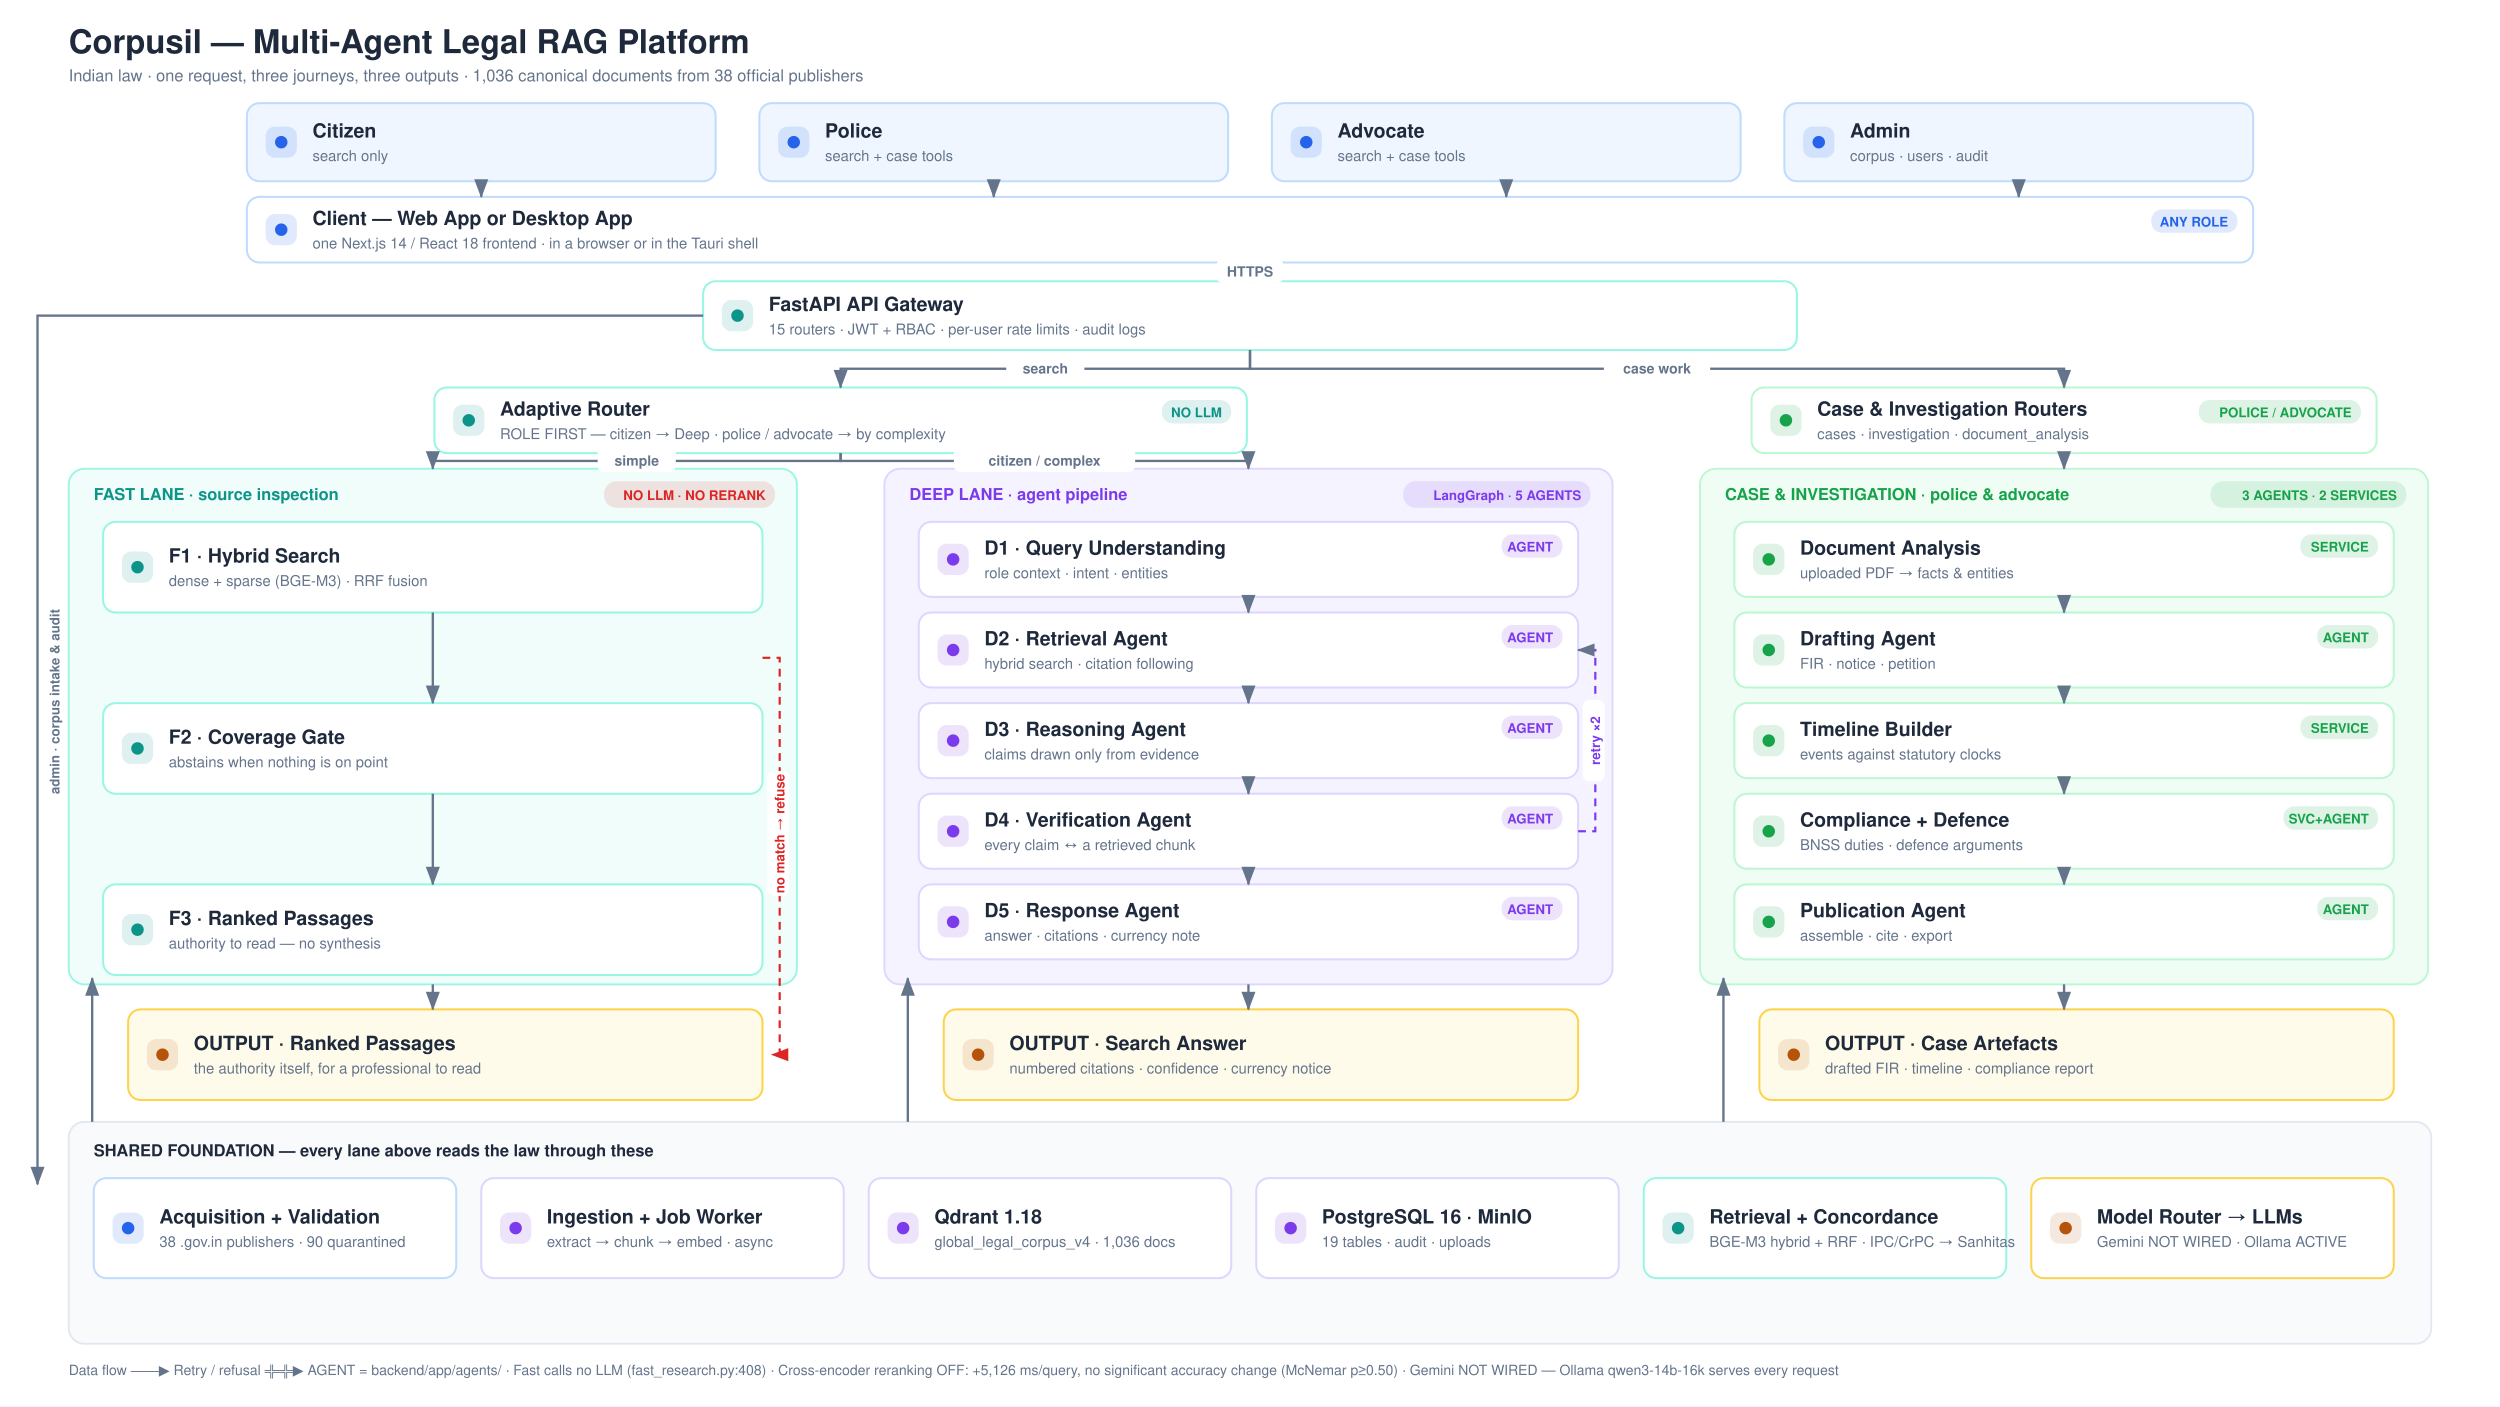
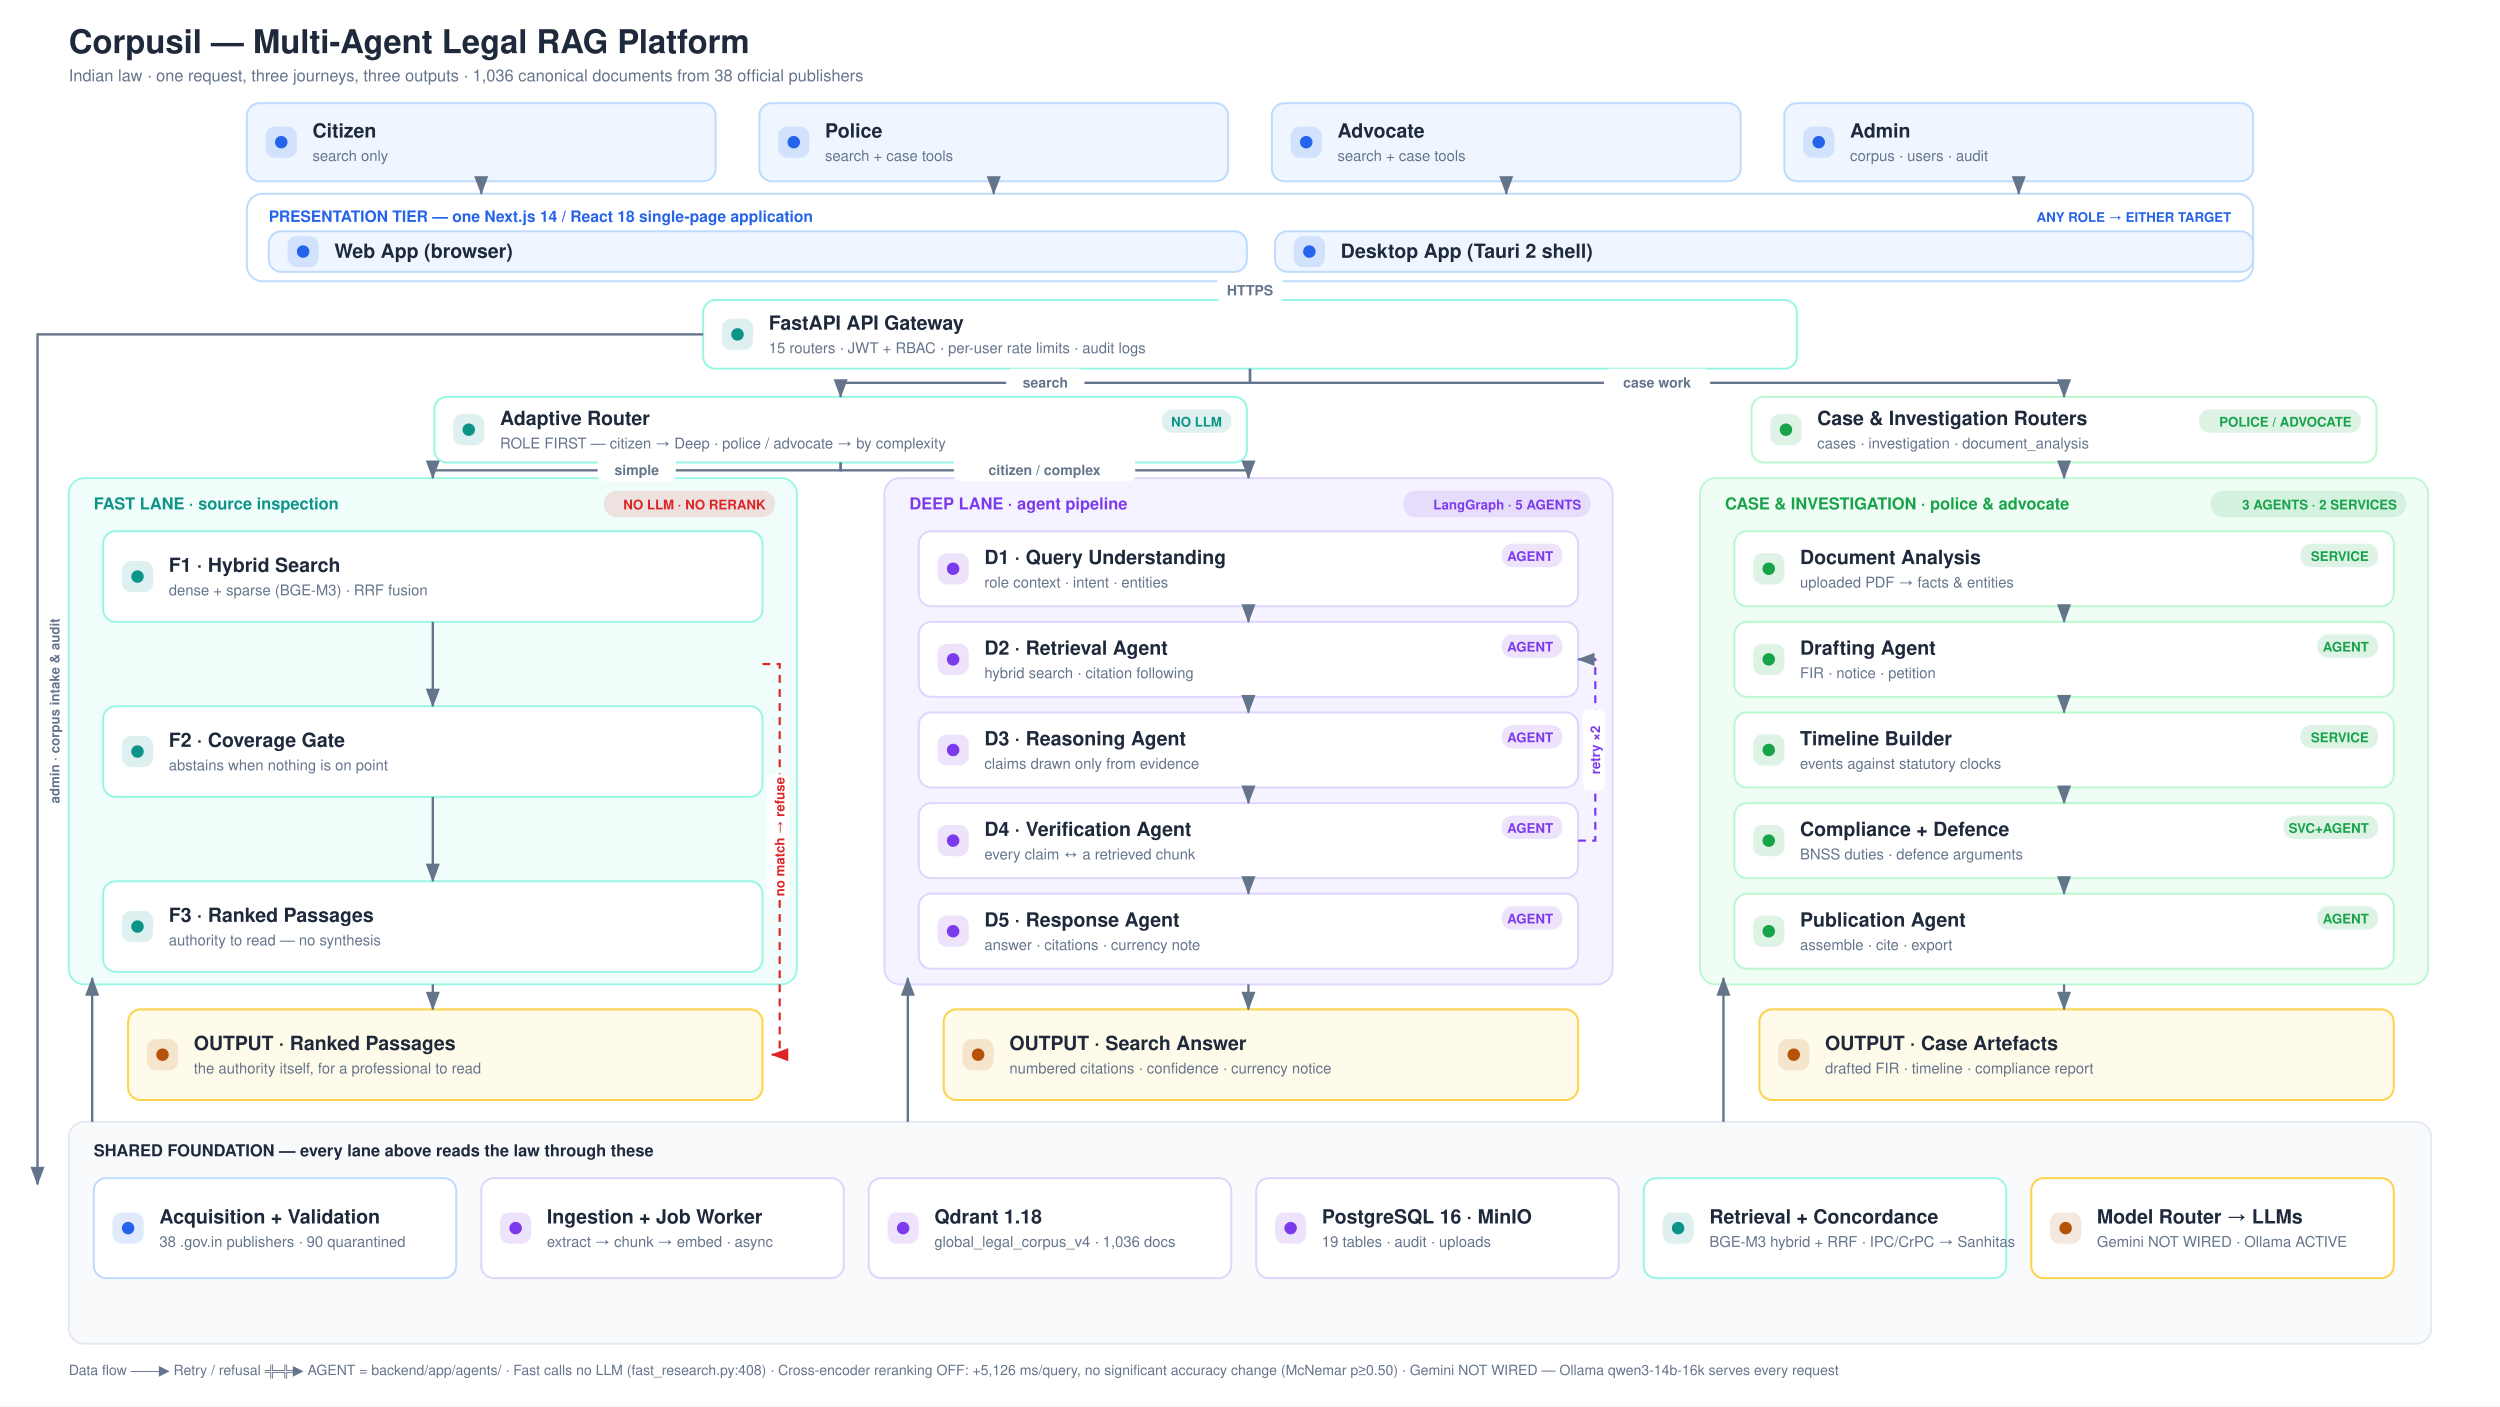
<svg xmlns="http://www.w3.org/2000/svg" width="1600" height="900" viewBox="0 0 1600 900" font-family="ui-sans-serif,Segoe UI,Helvetica,Arial,sans-serif">
  <defs>
    <marker id="a" markerWidth="8" markerHeight="6" refX="7.5" refY="3" orient="auto">
      <path d="M0,0 L8,3 L0,6 z" fill="#64748b" />
    </marker>
    <marker id="ar" markerWidth="8" markerHeight="6" refX="7.5" refY="3" orient="auto">
      <path d="M0,0 L8,3 L0,6 z" fill="#dc2626" />
    </marker>
  </defs>
  <rect width="1600" height="900" fill="#ffffff" />
  <text x="44" y="34" font-size="21" fill="#1e293b" font-weight="800">Corpusil — Multi-Agent Legal RAG Platform</text>
  <text x="44" y="52" font-size="10.5" fill="#64748b">Indian law · one request, three journeys, three outputs · 1,036 canonical documents from 38 official publishers</text>
  <rect x="158" y="66" width="300" height="50" rx="8" fill="#eff6ff" stroke="#bfdbfe" stroke-width="1.3" />
  <rect x="170" y="81" width="20" height="20" rx="6" fill="#2563eb22" stroke="none" stroke-width="1" />
  <circle cx="180" cy="91" r="4" fill="#2563eb" />
  <text x="200" y="88" font-size="12.5" fill="#1e293b" font-weight="700">Citizen</text>
  <text x="200" y="103" font-size="9.5" fill="#64748b">search only</text>
  <rect x="486" y="66" width="300" height="50" rx="8" fill="#eff6ff" stroke="#bfdbfe" stroke-width="1.3" />
  <rect x="498" y="81" width="20" height="20" rx="6" fill="#2563eb22" stroke="none" stroke-width="1" />
  <circle cx="508" cy="91" r="4" fill="#2563eb" />
  <text x="528" y="88" font-size="12.5" fill="#1e293b" font-weight="700">Police</text>
  <text x="528" y="103" font-size="9.5" fill="#64748b">search + case tools</text>
  <rect x="814" y="66" width="300" height="50" rx="8" fill="#eff6ff" stroke="#bfdbfe" stroke-width="1.3" />
  <rect x="826" y="81" width="20" height="20" rx="6" fill="#2563eb22" stroke="none" stroke-width="1" />
  <circle cx="836" cy="91" r="4" fill="#2563eb" />
  <text x="856" y="88" font-size="12.5" fill="#1e293b" font-weight="700">Advocate</text>
  <text x="856" y="103" font-size="9.5" fill="#64748b">search + case tools</text>
  <rect x="1142" y="66" width="300" height="50" rx="8" fill="#eff6ff" stroke="#bfdbfe" stroke-width="1.3" />
  <rect x="1154" y="81" width="20" height="20" rx="6" fill="#2563eb22" stroke="none" stroke-width="1" />
  <circle cx="1164" cy="91" r="4" fill="#2563eb" />
  <text x="1184" y="88" font-size="12.5" fill="#1e293b" font-weight="700">Admin</text>
  <text x="1184" y="103" font-size="9.5" fill="#64748b">corpus · users · audit</text>
-   <rect x="158" y="126" width="1284" height="42" rx="8" fill="#fff" stroke="#bfdbfe" stroke-width="1.3" />
-   <rect x="170" y="137" width="20" height="20" rx="6" fill="#2563eb22" stroke="none" stroke-width="1" />
-   <circle cx="180" cy="147" r="4" fill="#2563eb" />
-   <text x="200" y="144" font-size="12.5" fill="#1e293b" font-weight="700">Client — Web App  or  Desktop App</text>
-   <text x="200" y="159" font-size="9.5" fill="#64748b">one Next.js 14 / React 18 frontend · in a browser or in the Tauri shell</text>
-   <rect x="1376.8" y="134" width="55.2" height="15" rx="7" fill="#2563eb22" stroke="none" stroke-width="1" />
-   <text x="1426" y="145" font-size="8.5" fill="#2563eb" font-weight="700" text-anchor="end">ANY ROLE</text>
-   <path d="M308,116 L308,126" stroke="#64748b" stroke-width="1.5" fill="none" marker-end="url(#a)" />
-   <path d="M636,116 L636,126" stroke="#64748b" stroke-width="1.5" fill="none" marker-end="url(#a)" />
-   <path d="M964,116 L964,126" stroke="#64748b" stroke-width="1.5" fill="none" marker-end="url(#a)" />
-   <path d="M1292,116 L1292,126" stroke="#64748b" stroke-width="1.5" fill="none" marker-end="url(#a)" />
-   <rect x="450" y="180" width="700" height="44" rx="8" fill="#fff" stroke="#99f6e4" stroke-width="1.3" />
-   <rect x="462" y="192" width="20" height="20" rx="6" fill="#0d948822" stroke="none" stroke-width="1" />
-   <circle cx="472" cy="202" r="4" fill="#0d9488" />
-   <text x="492" y="199" font-size="12.5" fill="#1e293b" font-weight="700">FastAPI API Gateway</text>
-   <text x="492" y="214" font-size="9.5" fill="#64748b">15 routers · JWT + RBAC · per-user rate limits · audit logs</text>
-   <path d="M800,168 L800,180" stroke="#64748b" stroke-width="1.5" fill="none" marker-end="url(#a)" />
-   <rect x="778.5" y="166" width="43" height="15" rx="4" fill="#fff" stroke="none" stroke-width="1" />
-   <text x="800" y="177" font-size="9" fill="#64748b" font-weight="600" text-anchor="middle">HTTPS</text>
-   <rect x="278" y="248" width="520" height="42" rx="8" fill="#fff" stroke="#99f6e4" stroke-width="1.3" />
-   <rect x="290" y="259" width="20" height="20" rx="6" fill="#0d948822" stroke="none" stroke-width="1" />
-   <circle cx="300" cy="269" r="4" fill="#0d9488" />
-   <text x="320" y="266" font-size="12.5" fill="#1e293b" font-weight="700">Adaptive Router</text>
-   <text x="320" y="281" font-size="9.5" fill="#64748b">ROLE FIRST — citizen → Deep · police / advocate → by complexity</text>
-   <rect x="743.6" y="256" width="44.4" height="15" rx="7" fill="#0d948822" stroke="none" stroke-width="1" />
-   <text x="782" y="267" font-size="8.5" fill="#0d9488" font-weight="700" text-anchor="end">NO LLM</text>
-   <rect x="1121" y="248" width="400" height="42" rx="8" fill="#fff" stroke="#bbf7d0" stroke-width="1.3" />
-   <rect x="1133" y="259" width="20" height="20" rx="6" fill="#16a34a22" stroke="none" stroke-width="1" />
-   <circle cx="1143" cy="269" r="4" fill="#16a34a" />
-   <text x="1163" y="266" font-size="12.5" fill="#1e293b" font-weight="700">Case &amp; Investigation Routers</text>
-   <text x="1163" y="281" font-size="9.5" fill="#64748b">cases · investigation · document_analysis</text>
-   <rect x="1407.2" y="256" width="103.8" height="15" rx="7" fill="#16a34a22" stroke="none" stroke-width="1" />
-   <text x="1505" y="267" font-size="8.5" fill="#16a34a" font-weight="700" text-anchor="end">POLICE / ADVOCATE</text>
-   <path d="M800,224 L800,236 L538,236 L538,248" stroke="#64748b" stroke-width="1.5" fill="none" marker-end="url(#a)" />
-   <rect x="644" y="227" width="50" height="16" rx="4" fill="#fff" stroke="none" stroke-width="1" />
-   <text x="669" y="239" font-size="9" fill="#64748b" font-weight="600" text-anchor="middle">search</text>
-   <path d="M800,224 L800,236 L1321,236 L1321,248" stroke="#64748b" stroke-width="1.5" fill="none" marker-end="url(#a)" />
-   <rect x="1026.5" y="227" width="68" height="16" rx="4" fill="#fff" stroke="none" stroke-width="1" />
-   <text x="1060.5" y="239" font-size="9" fill="#64748b" font-weight="600" text-anchor="middle">case work</text>
-   <rect x="44" y="300" width="466" height="330" rx="10" fill="#f0fdfa" stroke="#99f6e4" stroke-width="1.2" />
-   <text x="60" y="320" font-size="10.5" fill="#0d9488" font-weight="700">FAST LANE · source inspection</text>
-   <rect x="386.6" y="308" width="109.4" height="17" rx="8" fill="#dc26261f" stroke="none" stroke-width="1" />
-   <text x="490" y="320" font-size="8.5" fill="#dc2626" font-weight="700" text-anchor="end">NO LLM · NO RERANK</text>
-   <rect x="566" y="300" width="466" height="330" rx="10" fill="#f5f3ff" stroke="#ddd6fe" stroke-width="1.2" />
-   <text x="582" y="320" font-size="10.5" fill="#7c3aed" font-weight="700">DEEP LANE · agent pipeline</text>
-   <rect x="898" y="308" width="120" height="17" rx="8" fill="#7c3aed1f" stroke="none" stroke-width="1" />
-   <text x="1012" y="320" font-size="8.5" fill="#7c3aed" font-weight="700" text-anchor="end">LangGraph · 5 AGENTS</text>
-   <rect x="1088" y="300" width="466" height="330" rx="10" fill="#f0fdf4" stroke="#bbf7d0" stroke-width="1.2" />
-   <text x="1104" y="320" font-size="10.5" fill="#16a34a" font-weight="700">CASE &amp; INVESTIGATION · police &amp; advocate</text>
-   <rect x="1414.7" y="308" width="125.3" height="17" rx="8" fill="#16a34a1f" stroke="none" stroke-width="1" />
-   <text x="1534" y="320" font-size="8.5" fill="#16a34a" font-weight="700" text-anchor="end">3 AGENTS · 2 SERVICES</text>
-   <path d="M538,290 L538,295 L277,295 L277,300" stroke="#64748b" stroke-width="1.5" fill="none" marker-end="url(#a)" />
-   <rect x="382.5" y="286" width="50" height="16" rx="4" fill="#fff" stroke="none" stroke-width="1" />
-   <text x="407.5" y="298" font-size="9" fill="#64748b" font-weight="600" text-anchor="middle">simple</text>
-   <path d="M538,290 L538,295 L799,295 L799,300" stroke="#64748b" stroke-width="1.5" fill="none" marker-end="url(#a)" />
-   <rect x="610.5" y="286" width="116" height="16" rx="4" fill="#fff" stroke="none" stroke-width="1" />
-   <text x="668.5" y="298" font-size="9" fill="#64748b" font-weight="600" text-anchor="middle">citizen / complex</text>
-   <path d="M1321,290 L1321,300" stroke="#64748b" stroke-width="1.5" fill="none" marker-end="url(#a)" />
-   <rect x="66" y="334" width="422" height="58" rx="8" fill="#fff" stroke="#99f6e4" stroke-width="1.3" />
-   <rect x="78" y="353" width="20" height="20" rx="6" fill="#0d948822" stroke="none" stroke-width="1" />
-   <circle cx="88" cy="363" r="4" fill="#0d9488" />
-   <text x="108" y="360" font-size="12.5" fill="#1e293b" font-weight="700">F1 · Hybrid Search</text>
-   <text x="108" y="375" font-size="9.5" fill="#64748b">dense + sparse (BGE-M3) · RRF fusion</text>
-   <rect x="66" y="450" width="422" height="58" rx="8" fill="#fff" stroke="#99f6e4" stroke-width="1.3" />
-   <rect x="78" y="469" width="20" height="20" rx="6" fill="#0d948822" stroke="none" stroke-width="1" />
-   <circle cx="88" cy="479" r="4" fill="#0d9488" />
-   <text x="108" y="476" font-size="12.5" fill="#1e293b" font-weight="700">F2 · Coverage Gate</text>
-   <text x="108" y="491" font-size="9.5" fill="#64748b">abstains when nothing is on point</text>
-   <path d="M277,392 L277,450" stroke="#64748b" stroke-width="1.5" fill="none" marker-end="url(#a)" />
-   <rect x="66" y="566" width="422" height="58" rx="8" fill="#fff" stroke="#99f6e4" stroke-width="1.3" />
-   <rect x="78" y="585" width="20" height="20" rx="6" fill="#0d948822" stroke="none" stroke-width="1" />
-   <circle cx="88" cy="595" r="4" fill="#0d9488" />
-   <text x="108" y="592" font-size="12.5" fill="#1e293b" font-weight="700">F3 · Ranked Passages</text>
-   <text x="108" y="607" font-size="9.5" fill="#64748b">authority to read — no synthesis</text>
-   <path d="M277,508 L277,566" stroke="#64748b" stroke-width="1.5" fill="none" marker-end="url(#a)" />
-   <rect x="588" y="334" width="422" height="48" rx="8" fill="#fff" stroke="#ddd6fe" stroke-width="1.3" />
-   <rect x="600" y="348" width="20" height="20" rx="6" fill="#7c3aed22" stroke="none" stroke-width="1" />
-   <circle cx="610" cy="358" r="4" fill="#7c3aed" />
-   <text x="630" y="355" font-size="12.5" fill="#1e293b" font-weight="700">D1 · Query Understanding</text>
-   <text x="630" y="370" font-size="9.5" fill="#64748b">role context · intent · entities</text>
-   <rect x="961" y="342" width="39" height="15" rx="7" fill="#7c3aed22" stroke="none" stroke-width="1" />
-   <text x="994" y="353" font-size="8.5" fill="#7c3aed" font-weight="700" text-anchor="end">AGENT</text>
-   <rect x="588" y="392" width="422" height="48" rx="8" fill="#fff" stroke="#ddd6fe" stroke-width="1.3" />
-   <rect x="600" y="406" width="20" height="20" rx="6" fill="#7c3aed22" stroke="none" stroke-width="1" />
-   <circle cx="610" cy="416" r="4" fill="#7c3aed" />
-   <text x="630" y="413" font-size="12.5" fill="#1e293b" font-weight="700">D2 · Retrieval Agent</text>
-   <text x="630" y="428" font-size="9.5" fill="#64748b">hybrid search · citation following</text>
-   <rect x="961" y="400" width="39" height="15" rx="7" fill="#7c3aed22" stroke="none" stroke-width="1" />
-   <text x="994" y="411" font-size="8.5" fill="#7c3aed" font-weight="700" text-anchor="end">AGENT</text>
-   <path d="M799,382 L799,392" stroke="#64748b" stroke-width="1.5" fill="none" marker-end="url(#a)" />
-   <rect x="588" y="450" width="422" height="48" rx="8" fill="#fff" stroke="#ddd6fe" stroke-width="1.3" />
-   <rect x="600" y="464" width="20" height="20" rx="6" fill="#7c3aed22" stroke="none" stroke-width="1" />
-   <circle cx="610" cy="474" r="4" fill="#7c3aed" />
-   <text x="630" y="471" font-size="12.5" fill="#1e293b" font-weight="700">D3 · Reasoning Agent</text>
-   <text x="630" y="486" font-size="9.5" fill="#64748b">claims drawn only from evidence</text>
-   <rect x="961" y="458" width="39" height="15" rx="7" fill="#7c3aed22" stroke="none" stroke-width="1" />
-   <text x="994" y="469" font-size="8.5" fill="#7c3aed" font-weight="700" text-anchor="end">AGENT</text>
-   <path d="M799,440 L799,450" stroke="#64748b" stroke-width="1.5" fill="none" marker-end="url(#a)" />
-   <rect x="588" y="508" width="422" height="48" rx="8" fill="#fff" stroke="#ddd6fe" stroke-width="1.3" />
-   <rect x="600" y="522" width="20" height="20" rx="6" fill="#7c3aed22" stroke="none" stroke-width="1" />
-   <circle cx="610" cy="532" r="4" fill="#7c3aed" />
-   <text x="630" y="529" font-size="12.5" fill="#1e293b" font-weight="700">D4 · Verification Agent</text>
-   <text x="630" y="544" font-size="9.5" fill="#64748b">every claim ↔ a retrieved chunk</text>
-   <rect x="961" y="516" width="39" height="15" rx="7" fill="#7c3aed22" stroke="none" stroke-width="1" />
-   <text x="994" y="527" font-size="8.5" fill="#7c3aed" font-weight="700" text-anchor="end">AGENT</text>
-   <path d="M799,498 L799,508" stroke="#64748b" stroke-width="1.5" fill="none" marker-end="url(#a)" />
-   <rect x="588" y="566" width="422" height="48" rx="8" fill="#fff" stroke="#ddd6fe" stroke-width="1.3" />
-   <rect x="600" y="580" width="20" height="20" rx="6" fill="#7c3aed22" stroke="none" stroke-width="1" />
-   <circle cx="610" cy="590" r="4" fill="#7c3aed" />
-   <text x="630" y="587" font-size="12.5" fill="#1e293b" font-weight="700">D5 · Response Agent</text>
-   <text x="630" y="602" font-size="9.5" fill="#64748b">answer · citations · currency note</text>
-   <rect x="961" y="574" width="39" height="15" rx="7" fill="#7c3aed22" stroke="none" stroke-width="1" />
-   <text x="994" y="585" font-size="8.5" fill="#7c3aed" font-weight="700" text-anchor="end">AGENT</text>
-   <path d="M799,556 L799,566" stroke="#64748b" stroke-width="1.5" fill="none" marker-end="url(#a)" />
-   <rect x="1110" y="334" width="422" height="48" rx="8" fill="#fff" stroke="#bbf7d0" stroke-width="1.3" />
-   <rect x="1122" y="348" width="20" height="20" rx="6" fill="#16a34a22" stroke="none" stroke-width="1" />
-   <circle cx="1132" cy="358" r="4" fill="#16a34a" />
-   <text x="1152" y="355" font-size="12.5" fill="#1e293b" font-weight="700">Document Analysis</text>
-   <text x="1152" y="370" font-size="9.5" fill="#64748b">uploaded PDF → facts &amp; entities</text>
-   <rect x="1472.2" y="342" width="49.8" height="15" rx="7" fill="#16a34a22" stroke="none" stroke-width="1" />
-   <text x="1516" y="353" font-size="8.5" fill="#16a34a" font-weight="700" text-anchor="end">SERVICE</text>
-   <rect x="1110" y="392" width="422" height="48" rx="8" fill="#fff" stroke="#bbf7d0" stroke-width="1.3" />
-   <rect x="1122" y="406" width="20" height="20" rx="6" fill="#16a34a22" stroke="none" stroke-width="1" />
-   <circle cx="1132" cy="416" r="4" fill="#16a34a" />
-   <text x="1152" y="413" font-size="12.5" fill="#1e293b" font-weight="700">Drafting Agent</text>
-   <text x="1152" y="428" font-size="9.5" fill="#64748b">FIR · notice · petition</text>
-   <rect x="1483" y="400" width="39" height="15" rx="7" fill="#16a34a22" stroke="none" stroke-width="1" />
-   <text x="1516" y="411" font-size="8.5" fill="#16a34a" font-weight="700" text-anchor="end">AGENT</text>
-   <path d="M1321,382 L1321,392" stroke="#64748b" stroke-width="1.5" fill="none" marker-end="url(#a)" />
-   <rect x="1110" y="450" width="422" height="48" rx="8" fill="#fff" stroke="#bbf7d0" stroke-width="1.3" />
-   <rect x="1122" y="464" width="20" height="20" rx="6" fill="#16a34a22" stroke="none" stroke-width="1" />
-   <circle cx="1132" cy="474" r="4" fill="#16a34a" />
-   <text x="1152" y="471" font-size="12.5" fill="#1e293b" font-weight="700">Timeline Builder</text>
-   <text x="1152" y="486" font-size="9.5" fill="#64748b">events against statutory clocks</text>
-   <rect x="1472.2" y="458" width="49.8" height="15" rx="7" fill="#16a34a22" stroke="none" stroke-width="1" />
-   <text x="1516" y="469" font-size="8.5" fill="#16a34a" font-weight="700" text-anchor="end">SERVICE</text>
-   <path d="M1321,440 L1321,450" stroke="#64748b" stroke-width="1.5" fill="none" marker-end="url(#a)" />
-   <rect x="1110" y="508" width="422" height="48" rx="8" fill="#fff" stroke="#bbf7d0" stroke-width="1.3" />
-   <rect x="1122" y="522" width="20" height="20" rx="6" fill="#16a34a22" stroke="none" stroke-width="1" />
-   <circle cx="1132" cy="532" r="4" fill="#16a34a" />
-   <text x="1152" y="529" font-size="12.5" fill="#1e293b" font-weight="700">Compliance + Defence</text>
-   <text x="1152" y="544" font-size="9.5" fill="#64748b">BNSS duties · defence arguments</text>
-   <rect x="1461.4" y="516" width="60.6" height="15" rx="7" fill="#16a34a22" stroke="none" stroke-width="1" />
-   <text x="1516" y="527" font-size="8.5" fill="#16a34a" font-weight="700" text-anchor="end">SVC+AGENT</text>
-   <path d="M1321,498 L1321,508" stroke="#64748b" stroke-width="1.5" fill="none" marker-end="url(#a)" />
-   <rect x="1110" y="566" width="422" height="48" rx="8" fill="#fff" stroke="#bbf7d0" stroke-width="1.3" />
-   <rect x="1122" y="580" width="20" height="20" rx="6" fill="#16a34a22" stroke="none" stroke-width="1" />
-   <circle cx="1132" cy="590" r="4" fill="#16a34a" />
-   <text x="1152" y="587" font-size="12.5" fill="#1e293b" font-weight="700">Publication Agent</text>
-   <text x="1152" y="602" font-size="9.5" fill="#64748b">assemble · cite · export</text>
-   <rect x="1483" y="574" width="39" height="15" rx="7" fill="#16a34a22" stroke="none" stroke-width="1" />
-   <text x="1516" y="585" font-size="8.5" fill="#16a34a" font-weight="700" text-anchor="end">AGENT</text>
-   <path d="M1321,556 L1321,566" stroke="#64748b" stroke-width="1.5" fill="none" marker-end="url(#a)" />
-   <path d="M1010,532 L1021,532 L1021,416 L1010,416" stroke="#7c3aed" stroke-width="1.4" fill="none" stroke-dasharray="5 4" marker-end="url(#a)" />
-   <g transform="translate(1020,474) rotate(-90)">
+   <rect x="158" y="124" width="1284" height="56" rx="10" fill="#fff" stroke="#bfdbfe" stroke-width="1.3" />
+   <text x="172" y="142" font-size="10" fill="#2563eb" font-weight="700">PRESENTATION TIER — one Next.js 14 / React 18 single-page application</text>
+   <text x="1428" y="142" font-size="8.5" fill="#2563eb" font-weight="700" text-anchor="end">ANY ROLE → EITHER TARGET</text>
+   <rect x="172" y="148" width="626" height="26" rx="8" fill="#eff6ff" stroke="#bfdbfe" stroke-width="1.3" />
+   <rect x="184" y="151" width="20" height="20" rx="6" fill="#2563eb22" stroke="none" stroke-width="1" />
+   <circle cx="194" cy="161" r="4" fill="#2563eb" />
+   <text x="214" y="165" font-size="12.5" fill="#1e293b" font-weight="700">Web App (browser)</text>
+   <rect x="816" y="148" width="626" height="26" rx="8" fill="#eff6ff" stroke="#bfdbfe" stroke-width="1.3" />
+   <rect x="828" y="151" width="20" height="20" rx="6" fill="#2563eb22" stroke="none" stroke-width="1" />
+   <circle cx="838" cy="161" r="4" fill="#2563eb" />
+   <text x="858" y="165" font-size="12.5" fill="#1e293b" font-weight="700">Desktop App (Tauri 2 shell)</text>
+   <path d="M308,116 L308,124" stroke="#64748b" stroke-width="1.5" fill="none" marker-end="url(#a)" />
+   <path d="M636,116 L636,124" stroke="#64748b" stroke-width="1.5" fill="none" marker-end="url(#a)" />
+   <path d="M964,116 L964,124" stroke="#64748b" stroke-width="1.5" fill="none" marker-end="url(#a)" />
+   <path d="M1292,116 L1292,124" stroke="#64748b" stroke-width="1.5" fill="none" marker-end="url(#a)" />
+   <rect x="450" y="192" width="700" height="44" rx="8" fill="#fff" stroke="#99f6e4" stroke-width="1.3" />
+   <rect x="462" y="204" width="20" height="20" rx="6" fill="#0d948822" stroke="none" stroke-width="1" />
+   <circle cx="472" cy="214" r="4" fill="#0d9488" />
+   <text x="492" y="211" font-size="12.5" fill="#1e293b" font-weight="700">FastAPI API Gateway</text>
+   <text x="492" y="226" font-size="9.5" fill="#64748b">15 routers · JWT + RBAC · per-user rate limits · audit logs</text>
+   <path d="M800,180 L800,192" stroke="#64748b" stroke-width="1.5" fill="none" marker-end="url(#a)" />
+   <rect x="778.5" y="178" width="43" height="15" rx="4" fill="#fff" stroke="none" stroke-width="1" />
+   <text x="800" y="189" font-size="9" fill="#64748b" font-weight="600" text-anchor="middle">HTTPS</text>
+   <rect x="278" y="254" width="520" height="42" rx="8" fill="#fff" stroke="#99f6e4" stroke-width="1.3" />
+   <rect x="290" y="265" width="20" height="20" rx="6" fill="#0d948822" stroke="none" stroke-width="1" />
+   <circle cx="300" cy="275" r="4" fill="#0d9488" />
+   <text x="320" y="272" font-size="12.5" fill="#1e293b" font-weight="700">Adaptive Router</text>
+   <text x="320" y="287" font-size="9.5" fill="#64748b">ROLE FIRST — citizen → Deep · police / advocate → by complexity</text>
+   <rect x="743.6" y="262" width="44.4" height="15" rx="7" fill="#0d948822" stroke="none" stroke-width="1" />
+   <text x="782" y="273" font-size="8.5" fill="#0d9488" font-weight="700" text-anchor="end">NO LLM</text>
+   <rect x="1121" y="254" width="400" height="42" rx="8" fill="#fff" stroke="#bbf7d0" stroke-width="1.3" />
+   <rect x="1133" y="265" width="20" height="20" rx="6" fill="#16a34a22" stroke="none" stroke-width="1" />
+   <circle cx="1143" cy="275" r="4" fill="#16a34a" />
+   <text x="1163" y="272" font-size="12.5" fill="#1e293b" font-weight="700">Case &amp; Investigation Routers</text>
+   <text x="1163" y="287" font-size="9.5" fill="#64748b">cases · investigation · document_analysis</text>
+   <rect x="1407.2" y="262" width="103.8" height="15" rx="7" fill="#16a34a22" stroke="none" stroke-width="1" />
+   <text x="1505" y="273" font-size="8.5" fill="#16a34a" font-weight="700" text-anchor="end">POLICE / ADVOCATE</text>
+   <path d="M800,236 L800,245 L538,245 L538,254" stroke="#64748b" stroke-width="1.5" fill="none" marker-end="url(#a)" />
+   <rect x="644" y="236" width="50" height="16" rx="4" fill="#fff" stroke="none" stroke-width="1" />
+   <text x="669" y="248" font-size="9" fill="#64748b" font-weight="600" text-anchor="middle">search</text>
+   <path d="M800,236 L800,245 L1321,245 L1321,254" stroke="#64748b" stroke-width="1.5" fill="none" marker-end="url(#a)" />
+   <rect x="1026.5" y="236" width="68" height="16" rx="4" fill="#fff" stroke="none" stroke-width="1" />
+   <text x="1060.5" y="248" font-size="9" fill="#64748b" font-weight="600" text-anchor="middle">case work</text>
+   <rect x="44" y="306" width="466" height="324" rx="10" fill="#f0fdfa" stroke="#99f6e4" stroke-width="1.2" />
+   <text x="60" y="326" font-size="10.5" fill="#0d9488" font-weight="700">FAST LANE · source inspection</text>
+   <rect x="386.6" y="314" width="109.4" height="17" rx="8" fill="#dc26261f" stroke="none" stroke-width="1" />
+   <text x="490" y="326" font-size="8.5" fill="#dc2626" font-weight="700" text-anchor="end">NO LLM · NO RERANK</text>
+   <rect x="566" y="306" width="466" height="324" rx="10" fill="#f5f3ff" stroke="#ddd6fe" stroke-width="1.2" />
+   <text x="582" y="326" font-size="10.5" fill="#7c3aed" font-weight="700">DEEP LANE · agent pipeline</text>
+   <rect x="898" y="314" width="120" height="17" rx="8" fill="#7c3aed1f" stroke="none" stroke-width="1" />
+   <text x="1012" y="326" font-size="8.5" fill="#7c3aed" font-weight="700" text-anchor="end">LangGraph · 5 AGENTS</text>
+   <rect x="1088" y="306" width="466" height="324" rx="10" fill="#f0fdf4" stroke="#bbf7d0" stroke-width="1.2" />
+   <text x="1104" y="326" font-size="10.5" fill="#16a34a" font-weight="700">CASE &amp; INVESTIGATION · police &amp; advocate</text>
+   <rect x="1414.7" y="314" width="125.3" height="17" rx="8" fill="#16a34a1f" stroke="none" stroke-width="1" />
+   <text x="1534" y="326" font-size="8.5" fill="#16a34a" font-weight="700" text-anchor="end">3 AGENTS · 2 SERVICES</text>
+   <path d="M538,296 L538,301 L277,301 L277,306" stroke="#64748b" stroke-width="1.5" fill="none" marker-end="url(#a)" />
+   <rect x="382.5" y="292" width="50" height="16" rx="4" fill="#fff" stroke="none" stroke-width="1" />
+   <text x="407.5" y="304" font-size="9" fill="#64748b" font-weight="600" text-anchor="middle">simple</text>
+   <path d="M538,296 L538,301 L799,301 L799,306" stroke="#64748b" stroke-width="1.5" fill="none" marker-end="url(#a)" />
+   <rect x="610.5" y="292" width="116" height="16" rx="4" fill="#fff" stroke="none" stroke-width="1" />
+   <text x="668.5" y="304" font-size="9" fill="#64748b" font-weight="600" text-anchor="middle">citizen / complex</text>
+   <path d="M1321,296 L1321,306" stroke="#64748b" stroke-width="1.5" fill="none" marker-end="url(#a)" />
+   <rect x="66" y="340" width="422" height="58" rx="8" fill="#fff" stroke="#99f6e4" stroke-width="1.3" />
+   <rect x="78" y="359" width="20" height="20" rx="6" fill="#0d948822" stroke="none" stroke-width="1" />
+   <circle cx="88" cy="369" r="4" fill="#0d9488" />
+   <text x="108" y="366" font-size="12.5" fill="#1e293b" font-weight="700">F1 · Hybrid Search</text>
+   <text x="108" y="381" font-size="9.5" fill="#64748b">dense + sparse (BGE-M3) · RRF fusion</text>
+   <rect x="66" y="452" width="422" height="58" rx="8" fill="#fff" stroke="#99f6e4" stroke-width="1.3" />
+   <rect x="78" y="471" width="20" height="20" rx="6" fill="#0d948822" stroke="none" stroke-width="1" />
+   <circle cx="88" cy="481" r="4" fill="#0d9488" />
+   <text x="108" y="478" font-size="12.5" fill="#1e293b" font-weight="700">F2 · Coverage Gate</text>
+   <text x="108" y="493" font-size="9.5" fill="#64748b">abstains when nothing is on point</text>
+   <path d="M277,398 L277,452" stroke="#64748b" stroke-width="1.5" fill="none" marker-end="url(#a)" />
+   <rect x="66" y="564" width="422" height="58" rx="8" fill="#fff" stroke="#99f6e4" stroke-width="1.3" />
+   <rect x="78" y="583" width="20" height="20" rx="6" fill="#0d948822" stroke="none" stroke-width="1" />
+   <circle cx="88" cy="593" r="4" fill="#0d9488" />
+   <text x="108" y="590" font-size="12.5" fill="#1e293b" font-weight="700">F3 · Ranked Passages</text>
+   <text x="108" y="605" font-size="9.5" fill="#64748b">authority to read — no synthesis</text>
+   <path d="M277,510 L277,564" stroke="#64748b" stroke-width="1.5" fill="none" marker-end="url(#a)" />
+   <rect x="588" y="340" width="422" height="48" rx="8" fill="#fff" stroke="#ddd6fe" stroke-width="1.3" />
+   <rect x="600" y="354" width="20" height="20" rx="6" fill="#7c3aed22" stroke="none" stroke-width="1" />
+   <circle cx="610" cy="364" r="4" fill="#7c3aed" />
+   <text x="630" y="361" font-size="12.5" fill="#1e293b" font-weight="700">D1 · Query Understanding</text>
+   <text x="630" y="376" font-size="9.5" fill="#64748b">role context · intent · entities</text>
+   <rect x="961" y="348" width="39" height="15" rx="7" fill="#7c3aed22" stroke="none" stroke-width="1" />
+   <text x="994" y="359" font-size="8.5" fill="#7c3aed" font-weight="700" text-anchor="end">AGENT</text>
+   <rect x="588" y="398" width="422" height="48" rx="8" fill="#fff" stroke="#ddd6fe" stroke-width="1.3" />
+   <rect x="600" y="412" width="20" height="20" rx="6" fill="#7c3aed22" stroke="none" stroke-width="1" />
+   <circle cx="610" cy="422" r="4" fill="#7c3aed" />
+   <text x="630" y="419" font-size="12.5" fill="#1e293b" font-weight="700">D2 · Retrieval Agent</text>
+   <text x="630" y="434" font-size="9.5" fill="#64748b">hybrid search · citation following</text>
+   <rect x="961" y="406" width="39" height="15" rx="7" fill="#7c3aed22" stroke="none" stroke-width="1" />
+   <text x="994" y="417" font-size="8.5" fill="#7c3aed" font-weight="700" text-anchor="end">AGENT</text>
+   <path d="M799,388 L799,398" stroke="#64748b" stroke-width="1.5" fill="none" marker-end="url(#a)" />
+   <rect x="588" y="456" width="422" height="48" rx="8" fill="#fff" stroke="#ddd6fe" stroke-width="1.3" />
+   <rect x="600" y="470" width="20" height="20" rx="6" fill="#7c3aed22" stroke="none" stroke-width="1" />
+   <circle cx="610" cy="480" r="4" fill="#7c3aed" />
+   <text x="630" y="477" font-size="12.5" fill="#1e293b" font-weight="700">D3 · Reasoning Agent</text>
+   <text x="630" y="492" font-size="9.5" fill="#64748b">claims drawn only from evidence</text>
+   <rect x="961" y="464" width="39" height="15" rx="7" fill="#7c3aed22" stroke="none" stroke-width="1" />
+   <text x="994" y="475" font-size="8.5" fill="#7c3aed" font-weight="700" text-anchor="end">AGENT</text>
+   <path d="M799,446 L799,456" stroke="#64748b" stroke-width="1.5" fill="none" marker-end="url(#a)" />
+   <rect x="588" y="514" width="422" height="48" rx="8" fill="#fff" stroke="#ddd6fe" stroke-width="1.3" />
+   <rect x="600" y="528" width="20" height="20" rx="6" fill="#7c3aed22" stroke="none" stroke-width="1" />
+   <circle cx="610" cy="538" r="4" fill="#7c3aed" />
+   <text x="630" y="535" font-size="12.5" fill="#1e293b" font-weight="700">D4 · Verification Agent</text>
+   <text x="630" y="550" font-size="9.5" fill="#64748b">every claim ↔ a retrieved chunk</text>
+   <rect x="961" y="522" width="39" height="15" rx="7" fill="#7c3aed22" stroke="none" stroke-width="1" />
+   <text x="994" y="533" font-size="8.5" fill="#7c3aed" font-weight="700" text-anchor="end">AGENT</text>
+   <path d="M799,504 L799,514" stroke="#64748b" stroke-width="1.5" fill="none" marker-end="url(#a)" />
+   <rect x="588" y="572" width="422" height="48" rx="8" fill="#fff" stroke="#ddd6fe" stroke-width="1.3" />
+   <rect x="600" y="586" width="20" height="20" rx="6" fill="#7c3aed22" stroke="none" stroke-width="1" />
+   <circle cx="610" cy="596" r="4" fill="#7c3aed" />
+   <text x="630" y="593" font-size="12.5" fill="#1e293b" font-weight="700">D5 · Response Agent</text>
+   <text x="630" y="608" font-size="9.5" fill="#64748b">answer · citations · currency note</text>
+   <rect x="961" y="580" width="39" height="15" rx="7" fill="#7c3aed22" stroke="none" stroke-width="1" />
+   <text x="994" y="591" font-size="8.5" fill="#7c3aed" font-weight="700" text-anchor="end">AGENT</text>
+   <path d="M799,562 L799,572" stroke="#64748b" stroke-width="1.5" fill="none" marker-end="url(#a)" />
+   <rect x="1110" y="340" width="422" height="48" rx="8" fill="#fff" stroke="#bbf7d0" stroke-width="1.3" />
+   <rect x="1122" y="354" width="20" height="20" rx="6" fill="#16a34a22" stroke="none" stroke-width="1" />
+   <circle cx="1132" cy="364" r="4" fill="#16a34a" />
+   <text x="1152" y="361" font-size="12.5" fill="#1e293b" font-weight="700">Document Analysis</text>
+   <text x="1152" y="376" font-size="9.5" fill="#64748b">uploaded PDF → facts &amp; entities</text>
+   <rect x="1472.2" y="348" width="49.8" height="15" rx="7" fill="#16a34a22" stroke="none" stroke-width="1" />
+   <text x="1516" y="359" font-size="8.5" fill="#16a34a" font-weight="700" text-anchor="end">SERVICE</text>
+   <rect x="1110" y="398" width="422" height="48" rx="8" fill="#fff" stroke="#bbf7d0" stroke-width="1.3" />
+   <rect x="1122" y="412" width="20" height="20" rx="6" fill="#16a34a22" stroke="none" stroke-width="1" />
+   <circle cx="1132" cy="422" r="4" fill="#16a34a" />
+   <text x="1152" y="419" font-size="12.5" fill="#1e293b" font-weight="700">Drafting Agent</text>
+   <text x="1152" y="434" font-size="9.5" fill="#64748b">FIR · notice · petition</text>
+   <rect x="1483" y="406" width="39" height="15" rx="7" fill="#16a34a22" stroke="none" stroke-width="1" />
+   <text x="1516" y="417" font-size="8.5" fill="#16a34a" font-weight="700" text-anchor="end">AGENT</text>
+   <path d="M1321,388 L1321,398" stroke="#64748b" stroke-width="1.5" fill="none" marker-end="url(#a)" />
+   <rect x="1110" y="456" width="422" height="48" rx="8" fill="#fff" stroke="#bbf7d0" stroke-width="1.3" />
+   <rect x="1122" y="470" width="20" height="20" rx="6" fill="#16a34a22" stroke="none" stroke-width="1" />
+   <circle cx="1132" cy="480" r="4" fill="#16a34a" />
+   <text x="1152" y="477" font-size="12.5" fill="#1e293b" font-weight="700">Timeline Builder</text>
+   <text x="1152" y="492" font-size="9.5" fill="#64748b">events against statutory clocks</text>
+   <rect x="1472.2" y="464" width="49.8" height="15" rx="7" fill="#16a34a22" stroke="none" stroke-width="1" />
+   <text x="1516" y="475" font-size="8.5" fill="#16a34a" font-weight="700" text-anchor="end">SERVICE</text>
+   <path d="M1321,446 L1321,456" stroke="#64748b" stroke-width="1.5" fill="none" marker-end="url(#a)" />
+   <rect x="1110" y="514" width="422" height="48" rx="8" fill="#fff" stroke="#bbf7d0" stroke-width="1.3" />
+   <rect x="1122" y="528" width="20" height="20" rx="6" fill="#16a34a22" stroke="none" stroke-width="1" />
+   <circle cx="1132" cy="538" r="4" fill="#16a34a" />
+   <text x="1152" y="535" font-size="12.5" fill="#1e293b" font-weight="700">Compliance + Defence</text>
+   <text x="1152" y="550" font-size="9.5" fill="#64748b">BNSS duties · defence arguments</text>
+   <rect x="1461.4" y="522" width="60.6" height="15" rx="7" fill="#16a34a22" stroke="none" stroke-width="1" />
+   <text x="1516" y="533" font-size="8.5" fill="#16a34a" font-weight="700" text-anchor="end">SVC+AGENT</text>
+   <path d="M1321,504 L1321,514" stroke="#64748b" stroke-width="1.5" fill="none" marker-end="url(#a)" />
+   <rect x="1110" y="572" width="422" height="48" rx="8" fill="#fff" stroke="#bbf7d0" stroke-width="1.3" />
+   <rect x="1122" y="586" width="20" height="20" rx="6" fill="#16a34a22" stroke="none" stroke-width="1" />
+   <circle cx="1132" cy="596" r="4" fill="#16a34a" />
+   <text x="1152" y="593" font-size="12.5" fill="#1e293b" font-weight="700">Publication Agent</text>
+   <text x="1152" y="608" font-size="9.5" fill="#64748b">assemble · cite · export</text>
+   <rect x="1483" y="580" width="39" height="15" rx="7" fill="#16a34a22" stroke="none" stroke-width="1" />
+   <text x="1516" y="591" font-size="8.5" fill="#16a34a" font-weight="700" text-anchor="end">AGENT</text>
+   <path d="M1321,562 L1321,572" stroke="#64748b" stroke-width="1.5" fill="none" marker-end="url(#a)" />
+   <path d="M1010,538 L1021,538 L1021,422 L1010,422" stroke="#7c3aed" stroke-width="1.4" fill="none" stroke-dasharray="5 4" marker-end="url(#a)" />
+   <g transform="translate(1020,480) rotate(-90)">
    <rect x="-26" y="-7" width="52" height="14" rx="4" fill="#fff" />
    <text x="0" y="4" font-size="8.5" fill="#7c3aed" font-weight="700" text-anchor="middle">retry ×2</text>
  </g>
  <rect x="82" y="646" width="406" height="58" rx="8" fill="#fffbeb" stroke="#fcd34d" stroke-width="1.3" />
  <rect x="94" y="665" width="20" height="20" rx="6" fill="#b4530922" stroke="none" stroke-width="1" />
  <circle cx="104" cy="675" r="4" fill="#b45309" />
  <text x="124" y="672" font-size="12.5" fill="#1e293b" font-weight="700">OUTPUT · Ranked Passages</text>
  <text x="124" y="687" font-size="9.5" fill="#64748b">the authority itself, for a professional to read</text>
  <path d="M277,630 L277,646" stroke="#64748b" stroke-width="1.5" fill="none" marker-end="url(#a)" />
  <rect x="604" y="646" width="406" height="58" rx="8" fill="#fffbeb" stroke="#fcd34d" stroke-width="1.3" />
  <rect x="616" y="665" width="20" height="20" rx="6" fill="#b4530922" stroke="none" stroke-width="1" />
  <circle cx="626" cy="675" r="4" fill="#b45309" />
  <text x="646" y="672" font-size="12.5" fill="#1e293b" font-weight="700">OUTPUT · Search Answer</text>
  <text x="646" y="687" font-size="9.5" fill="#64748b">numbered citations · confidence · currency notice</text>
  <path d="M799,630 L799,646" stroke="#64748b" stroke-width="1.5" fill="none" marker-end="url(#a)" />
  <rect x="1126" y="646" width="406" height="58" rx="8" fill="#fffbeb" stroke="#fcd34d" stroke-width="1.3" />
  <rect x="1138" y="665" width="20" height="20" rx="6" fill="#b4530922" stroke="none" stroke-width="1" />
  <circle cx="1148" cy="675" r="4" fill="#b45309" />
  <text x="1168" y="672" font-size="12.5" fill="#1e293b" font-weight="700">OUTPUT · Case Artefacts</text>
  <text x="1168" y="687" font-size="9.5" fill="#64748b">drafted FIR · timeline · compliance report</text>
  <path d="M1321,630 L1321,646" stroke="#64748b" stroke-width="1.5" fill="none" marker-end="url(#a)" />
-   <path d="M488,421 L499,421 L499,675 L494,675" stroke="#dc2626" stroke-width="1.4" fill="none" stroke-dasharray="5 4" marker-end="url(#ar)" />
-   <g transform="translate(498,533.5) rotate(-90)">
+   <path d="M488,425 L499,425 L499,675 L494,675" stroke="#dc2626" stroke-width="1.4" fill="none" stroke-dasharray="5 4" marker-end="url(#ar)" />
+   <g transform="translate(498,535.5) rotate(-90)">
    <rect x="-40" y="-7" width="80" height="14" rx="4" fill="#fff" />
    <text x="0" y="4" font-size="8.5" fill="#dc2626" font-weight="700" text-anchor="middle">no match → refuse</text>
  </g>
-   <path d="M450,202 L24,202 L24,758" stroke="#64748b" stroke-width="1.5" fill="none" marker-end="url(#a)" />
-   <g transform="translate(34,449) rotate(-90)">
+   <path d="M450,214 L24,214 L24,758" stroke="#64748b" stroke-width="1.5" fill="none" marker-end="url(#a)" />
+   <g transform="translate(34,455) rotate(-90)">
    <rect x="-74" y="-7" width="148" height="14" rx="4" fill="#fff" />
    <text x="0" y="4" font-size="8.5" fill="#64748b" font-weight="700" text-anchor="middle">admin · corpus intake &amp; audit</text>
  </g>
  <rect x="44" y="718" width="1512" height="142" rx="10" fill="#f8fafc" stroke="#e2e8f0" stroke-width="1.2" />
  <text x="60" y="740" font-size="10.5" fill="#1e293b" font-weight="700">SHARED FOUNDATION — every lane above reads the law through these</text>
  <rect x="60" y="754" width="232" height="64" rx="8" fill="#fff" stroke="#bfdbfe" stroke-width="1.3" />
  <rect x="72" y="776" width="20" height="20" rx="6" fill="#2563eb22" stroke="none" stroke-width="1" />
  <circle cx="82" cy="786" r="4" fill="#2563eb" />
  <text x="102" y="783" font-size="12.5" fill="#1e293b" font-weight="700">Acquisition + Validation</text>
  <text x="102" y="798" font-size="9.5" fill="#64748b">38 .gov.in publishers · 90 quarantined</text>
  <rect x="308" y="754" width="232" height="64" rx="8" fill="#fff" stroke="#ddd6fe" stroke-width="1.3" />
  <rect x="320" y="776" width="20" height="20" rx="6" fill="#7c3aed22" stroke="none" stroke-width="1" />
  <circle cx="330" cy="786" r="4" fill="#7c3aed" />
  <text x="350" y="783" font-size="12.5" fill="#1e293b" font-weight="700">Ingestion + Job Worker</text>
  <text x="350" y="798" font-size="9.5" fill="#64748b">extract → chunk → embed · async</text>
  <rect x="556" y="754" width="232" height="64" rx="8" fill="#fff" stroke="#ddd6fe" stroke-width="1.3" />
  <rect x="568" y="776" width="20" height="20" rx="6" fill="#7c3aed22" stroke="none" stroke-width="1" />
  <circle cx="578" cy="786" r="4" fill="#7c3aed" />
  <text x="598" y="783" font-size="12.5" fill="#1e293b" font-weight="700">Qdrant 1.18</text>
  <text x="598" y="798" font-size="9.5" fill="#64748b">global_legal_corpus_v4 · 1,036 docs</text>
  <rect x="804" y="754" width="232" height="64" rx="8" fill="#fff" stroke="#ddd6fe" stroke-width="1.3" />
  <rect x="816" y="776" width="20" height="20" rx="6" fill="#7c3aed22" stroke="none" stroke-width="1" />
  <circle cx="826" cy="786" r="4" fill="#7c3aed" />
  <text x="846" y="783" font-size="12.5" fill="#1e293b" font-weight="700">PostgreSQL 16 · MinIO</text>
  <text x="846" y="798" font-size="9.5" fill="#64748b">19 tables · audit · uploads</text>
  <rect x="1052" y="754" width="232" height="64" rx="8" fill="#fff" stroke="#99f6e4" stroke-width="1.3" />
  <rect x="1064" y="776" width="20" height="20" rx="6" fill="#0d948822" stroke="none" stroke-width="1" />
  <circle cx="1074" cy="786" r="4" fill="#0d9488" />
  <text x="1094" y="783" font-size="12.5" fill="#1e293b" font-weight="700">Retrieval + Concordance</text>
  <text x="1094" y="798" font-size="9.5" fill="#64748b">BGE-M3 hybrid + RRF · IPC/CrPC → Sanhitas</text>
  <rect x="1300" y="754" width="232" height="64" rx="8" fill="#fff" stroke="#fcd34d" stroke-width="1.3" />
  <rect x="1312" y="776" width="20" height="20" rx="6" fill="#b4530922" stroke="none" stroke-width="1" />
  <circle cx="1322" cy="786" r="4" fill="#b45309" />
  <text x="1342" y="783" font-size="12.5" fill="#1e293b" font-weight="700">Model Router → LLMs</text>
  <text x="1342" y="798" font-size="9.5" fill="#64748b">Gemini NOT WIRED · Ollama ACTIVE</text>
  <path d="M59,718 L59,626" stroke="#64748b" stroke-width="1.5" fill="none" marker-end="url(#a)" />
  <path d="M581,718 L581,626" stroke="#64748b" stroke-width="1.5" fill="none" marker-end="url(#a)" />
  <path d="M1103,718 L1103,626" stroke="#64748b" stroke-width="1.5" fill="none" marker-end="url(#a)" />
  <text x="44" y="880" font-size="9" fill="#64748b">Data flow ──▶   Retry / refusal ╬╬▶   AGENT = backend/app/agents/   ·   Fast calls no LLM (fast_research.py:408)   ·   Cross-encoder reranking OFF: +5,126 ms/query, no significant accuracy change (McNemar p≥0.50)   ·   Gemini NOT WIRED — Ollama qwen3-14b-16k serves every request</text>
</svg>
